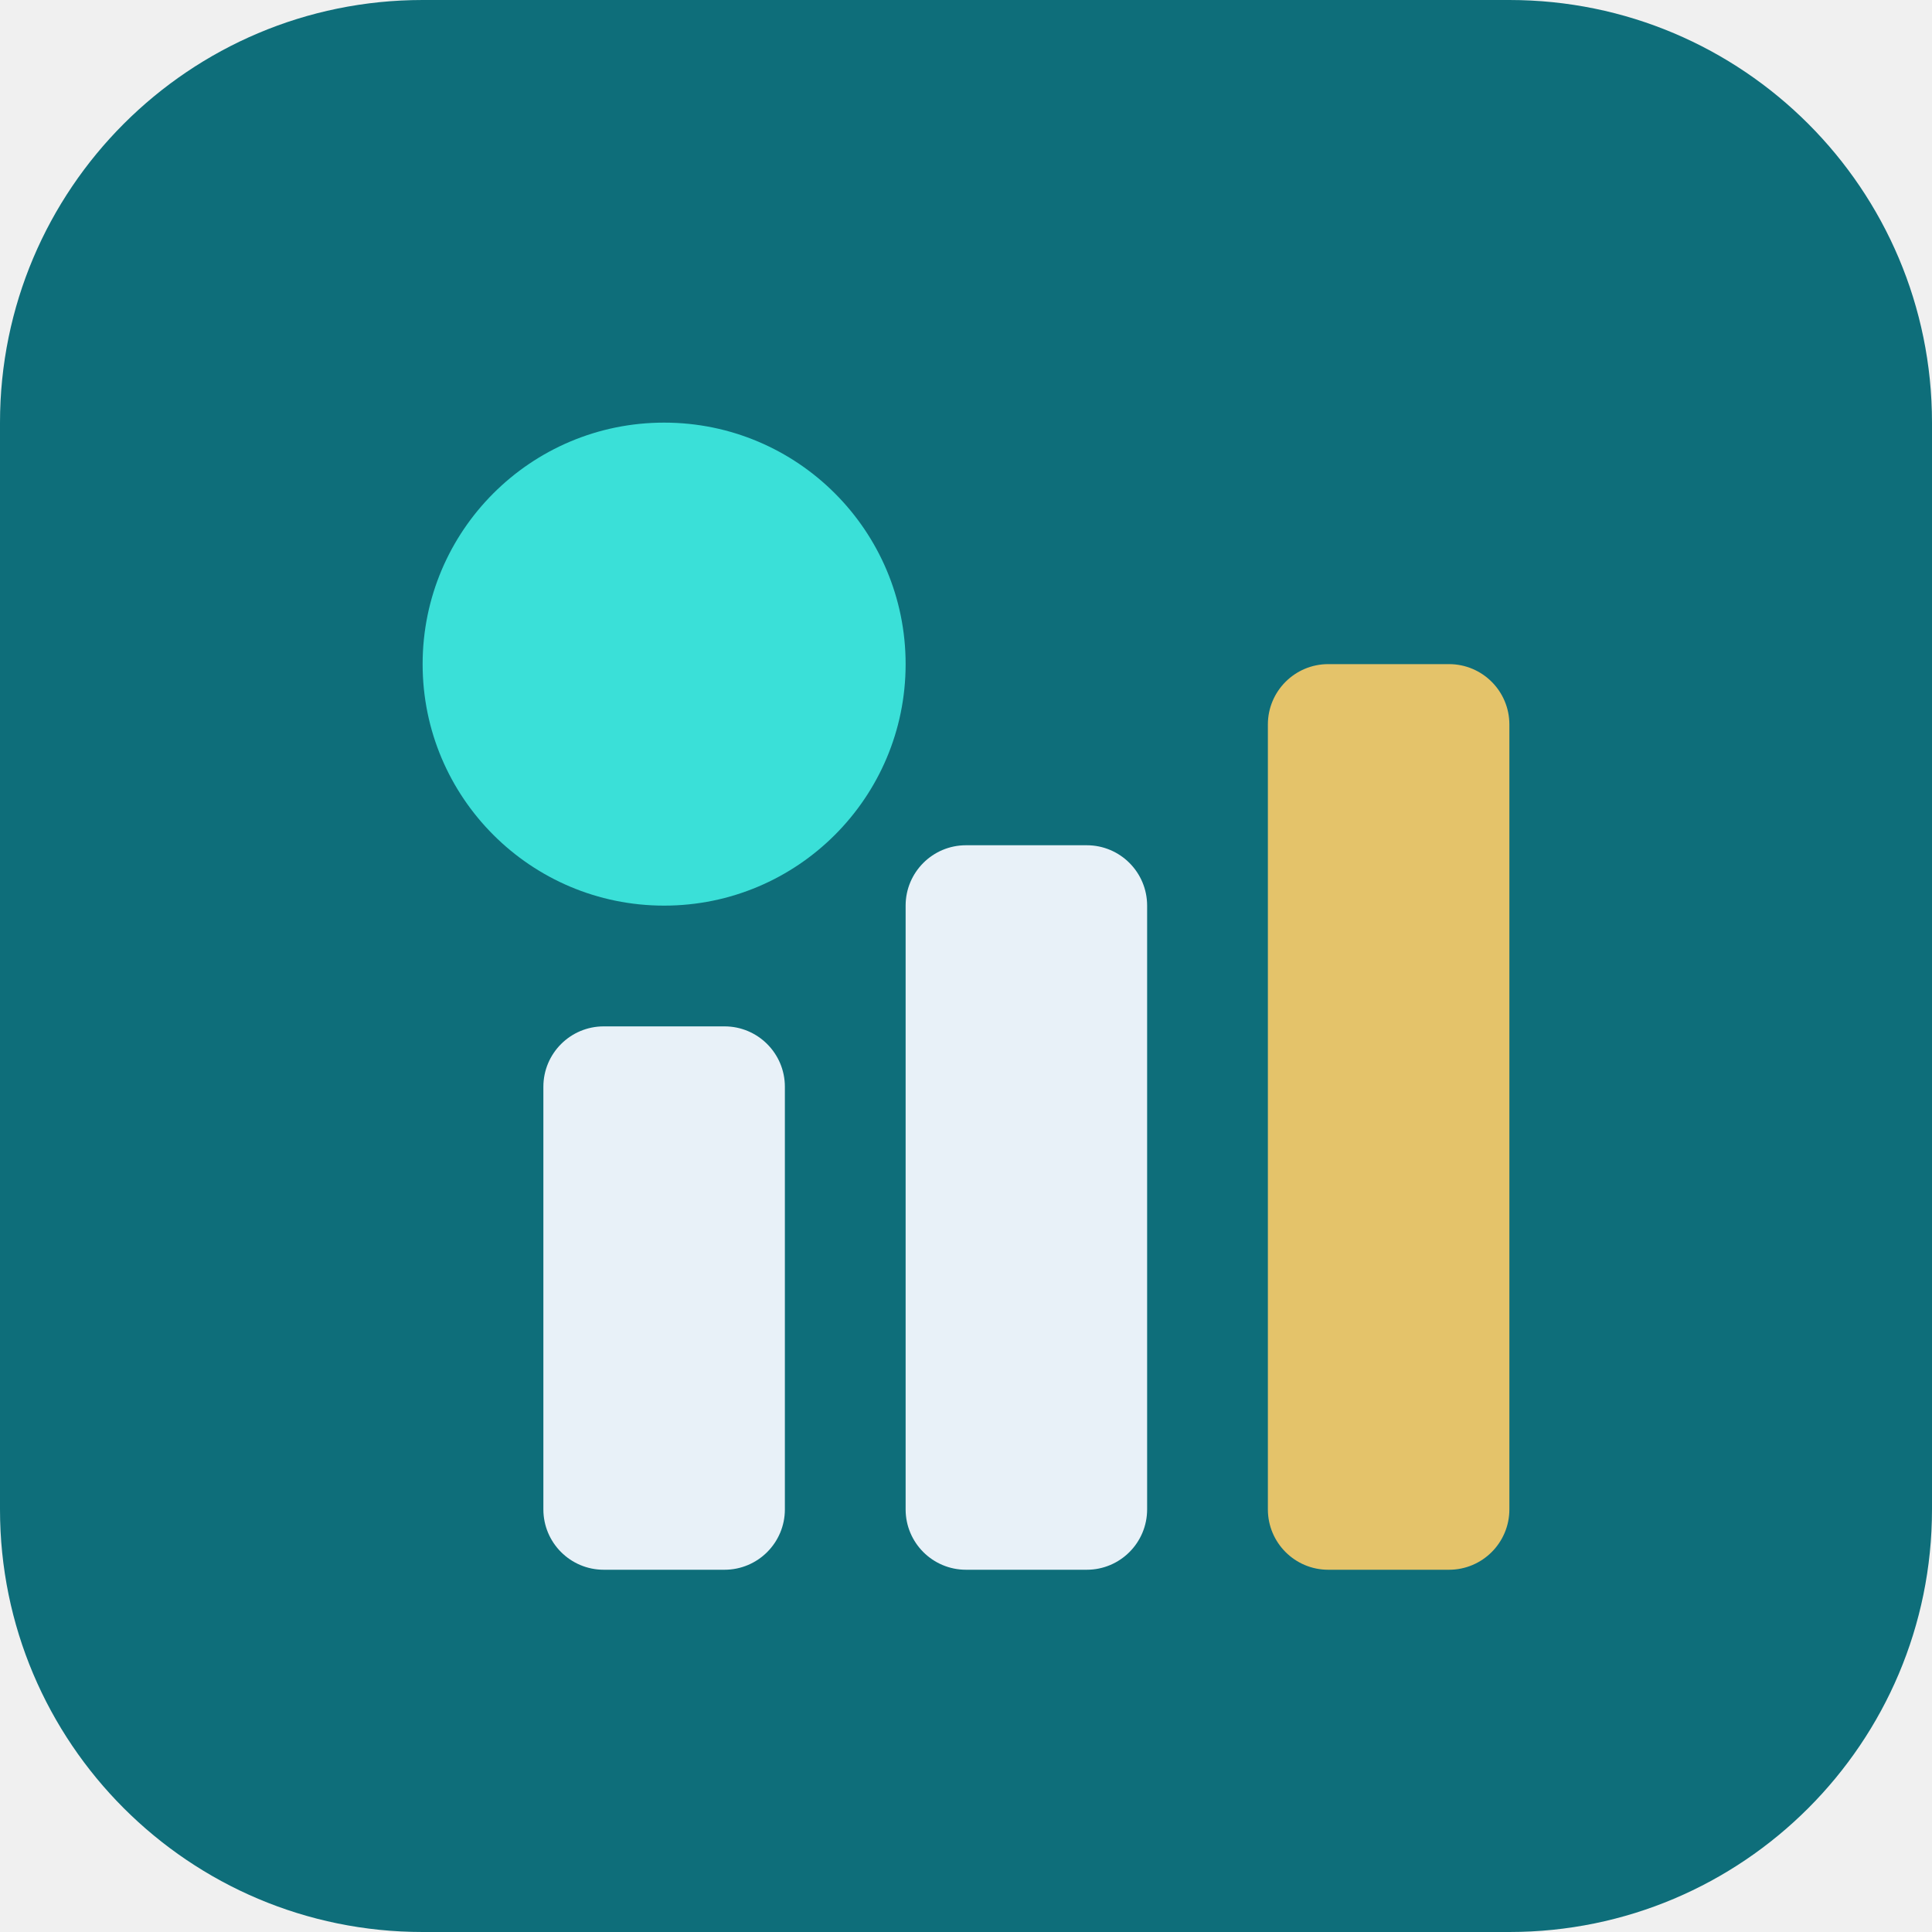
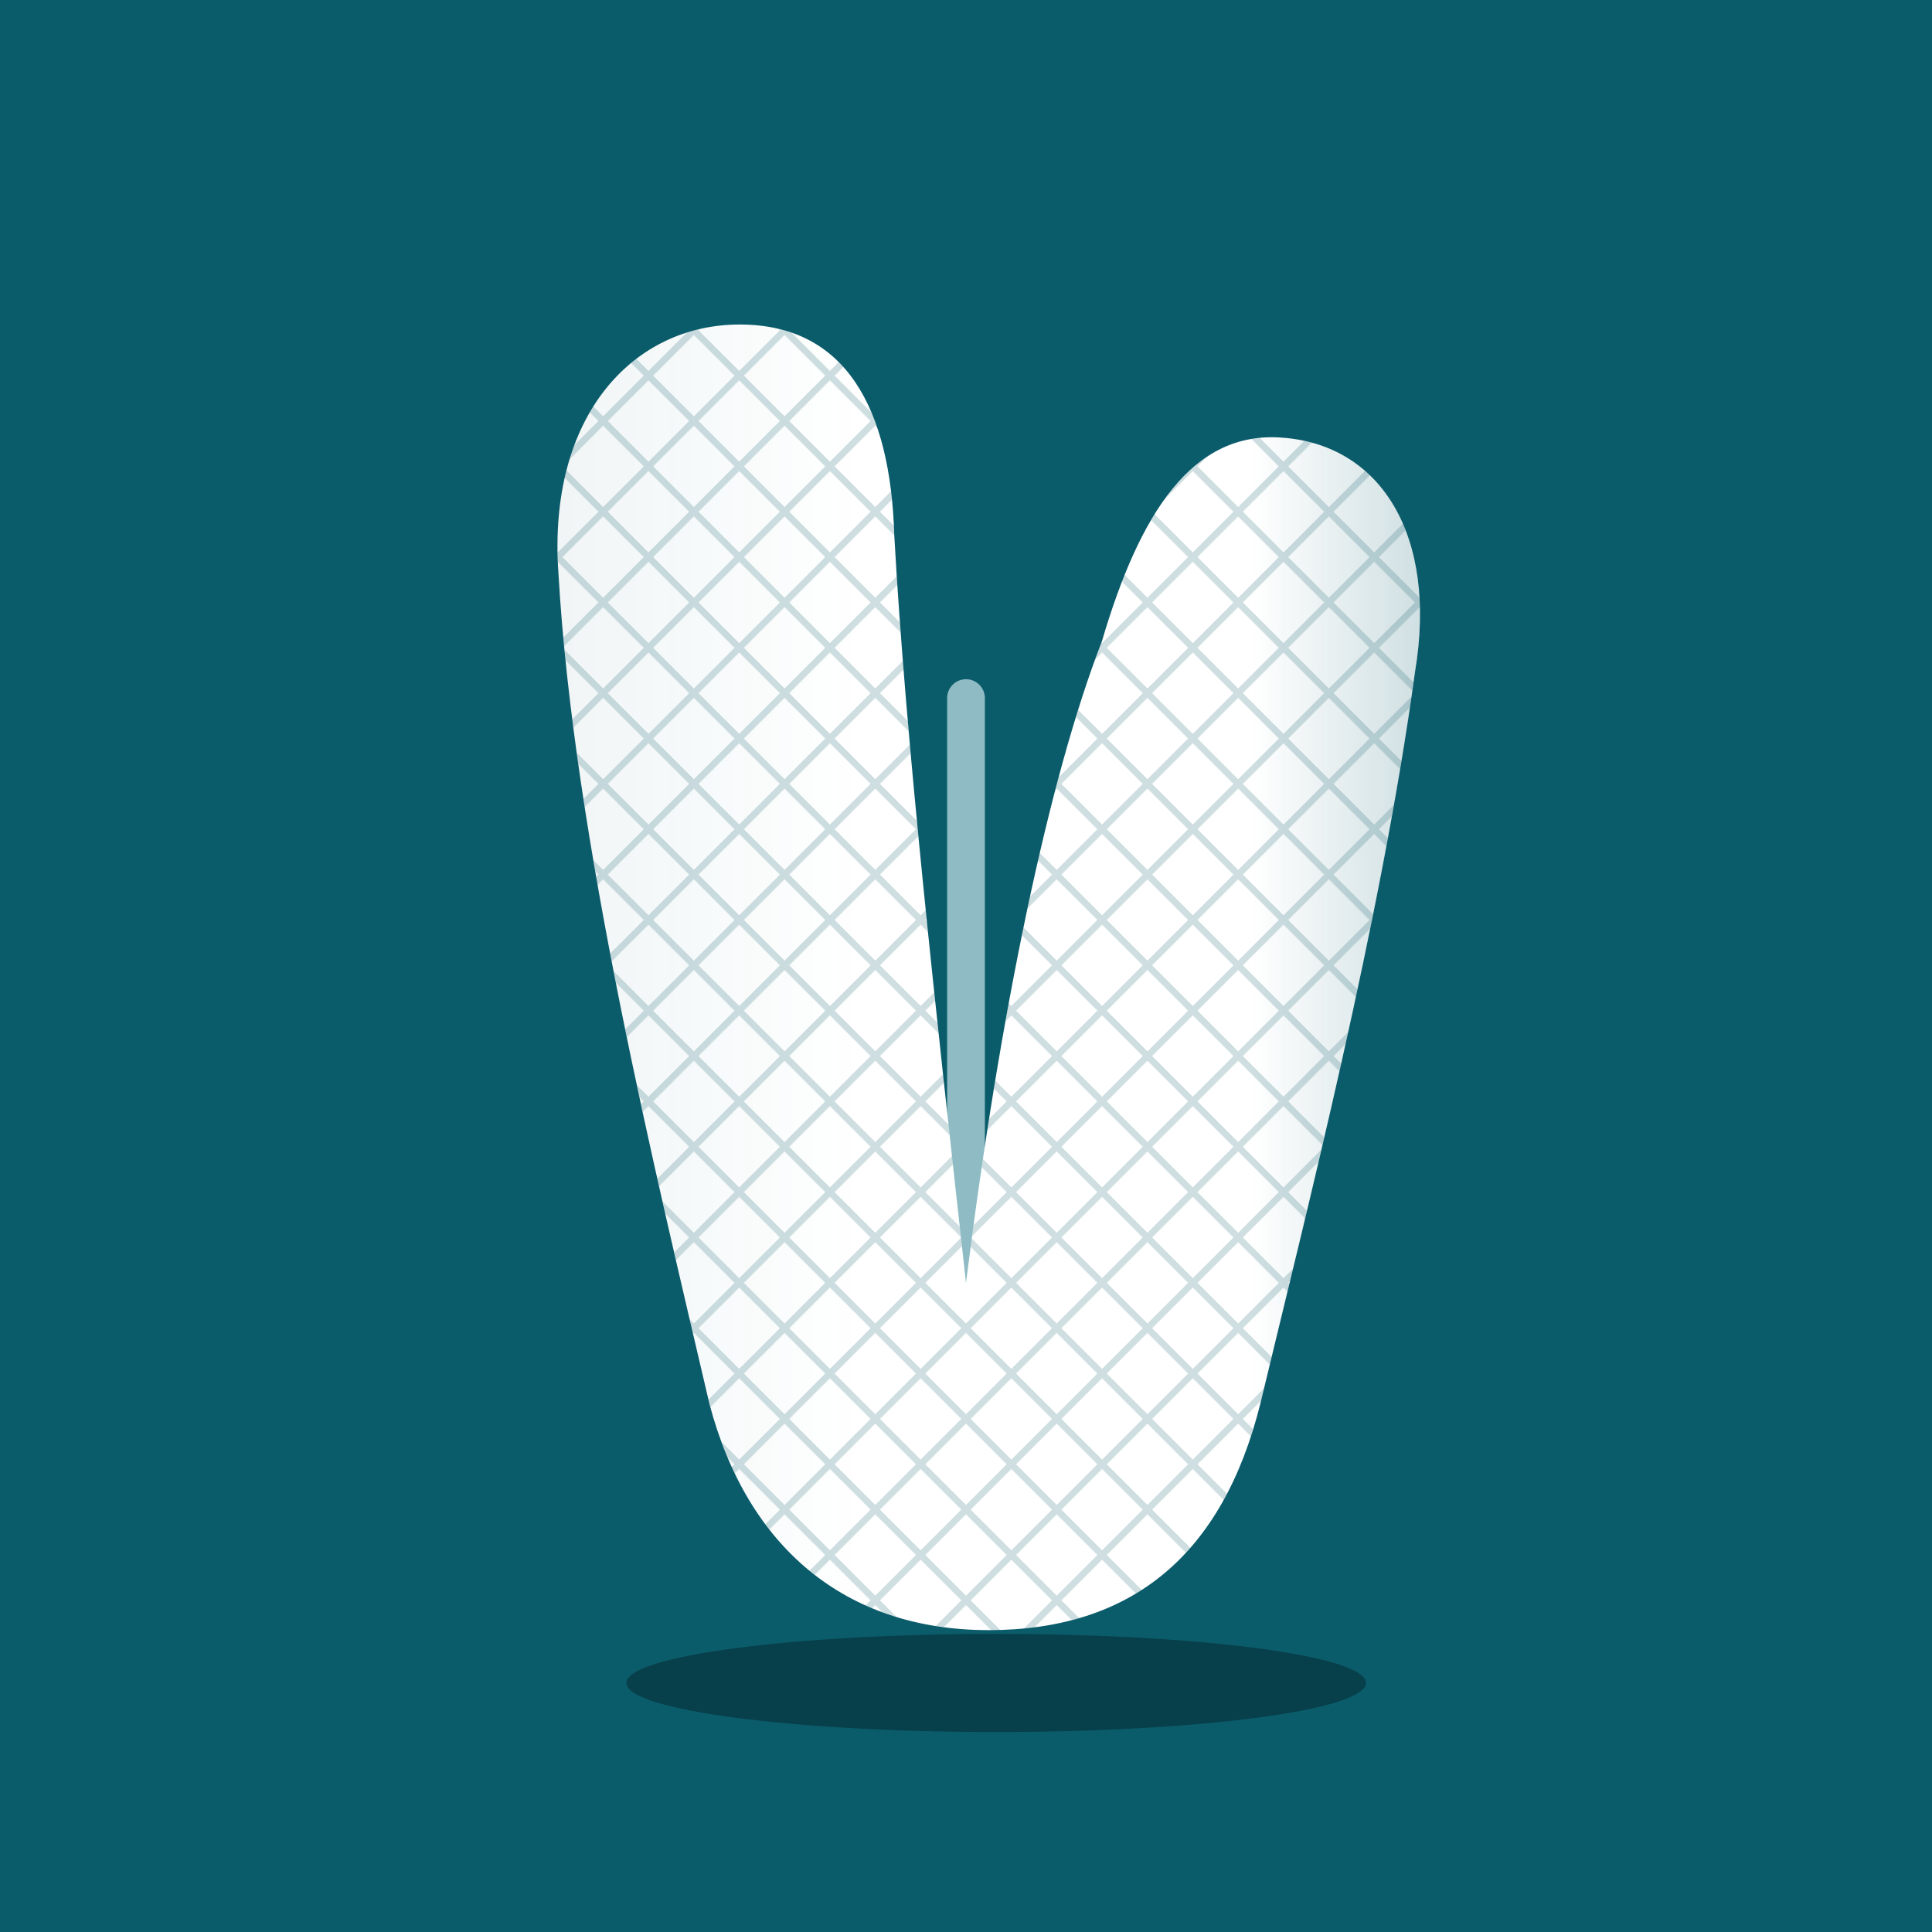
- <svg xmlns="http://www.w3.org/2000/svg" viewBox="0 0 64 64">
-   <rect width="64" height="64" rx="14" fill="#0e6e7a" />
-   <circle cx="22" cy="22" r="8" fill="#3ae0d8" />
-   <rect x="18" y="34" width="8" height="18" rx="2" fill="#e8f1f8" />
-   <rect x="30" y="28" width="8" height="24" rx="2" fill="#e8f1f8" />
-   <rect x="42" y="22" width="8" height="30" rx="2" fill="#e4c36a" />
+ <svg xmlns="http://www.w3.org/2000/svg" viewBox="0 0 512 512">
+   <defs>
+     <path id="arms" d="M262 432C224 432 198 410 188 372C174 312 152 222 148 152C145 110 168 86 196 86C224 86 236 108 237 142C240 196 248 268 256 340C265 268 278 206 292 170C302 136 316 114 340 116C366 118 381 142 375 178C366 244 346 322 334 372C324 412 300 432 262 432Z" />
+     <clipPath id="clip">
+       <use href="#arms" />
+     </clipPath>
+     <pattern id="mesh" width="17" height="17" patternUnits="userSpaceOnUse" patternTransform="rotate(45 256 256)">
+       <path d="M0 0H17M0 0V17" stroke="#0b5c6b" stroke-opacity="0.2" stroke-width="3.5" fill="none" />
+     </pattern>
+     <linearGradient id="shade" x1="148" y1="0" x2="378" y2="0" gradientUnits="userSpaceOnUse">
+       <stop offset="0" stop-color="#0b5c6b" stop-opacity="0.06" />
+       <stop offset="0.35" stop-color="#0b5c6b" stop-opacity="0" />
+       <stop offset="0.8" stop-color="#0b5c6b" stop-opacity="0" />
+       <stop offset="1" stop-color="#0b5c6b" stop-opacity="0.2" />
+     </linearGradient>
+   </defs>
+   <rect width="512" height="512" fill="#0b5c6b" />
+   <ellipse cx="264" cy="446" rx="98" ry="13" fill="#073f4a" />
+   <rect x="251" y="180" width="10" height="166" rx="5" fill="#8fbcc4" />
+   <g clip-path="url(#clip)">
+     <rect width="512" height="512" fill="#ffffff" />
+     <rect width="512" height="512" fill="url(#mesh)" />
+     <rect width="512" height="512" fill="url(#shade)" />
+   </g>
</svg>
